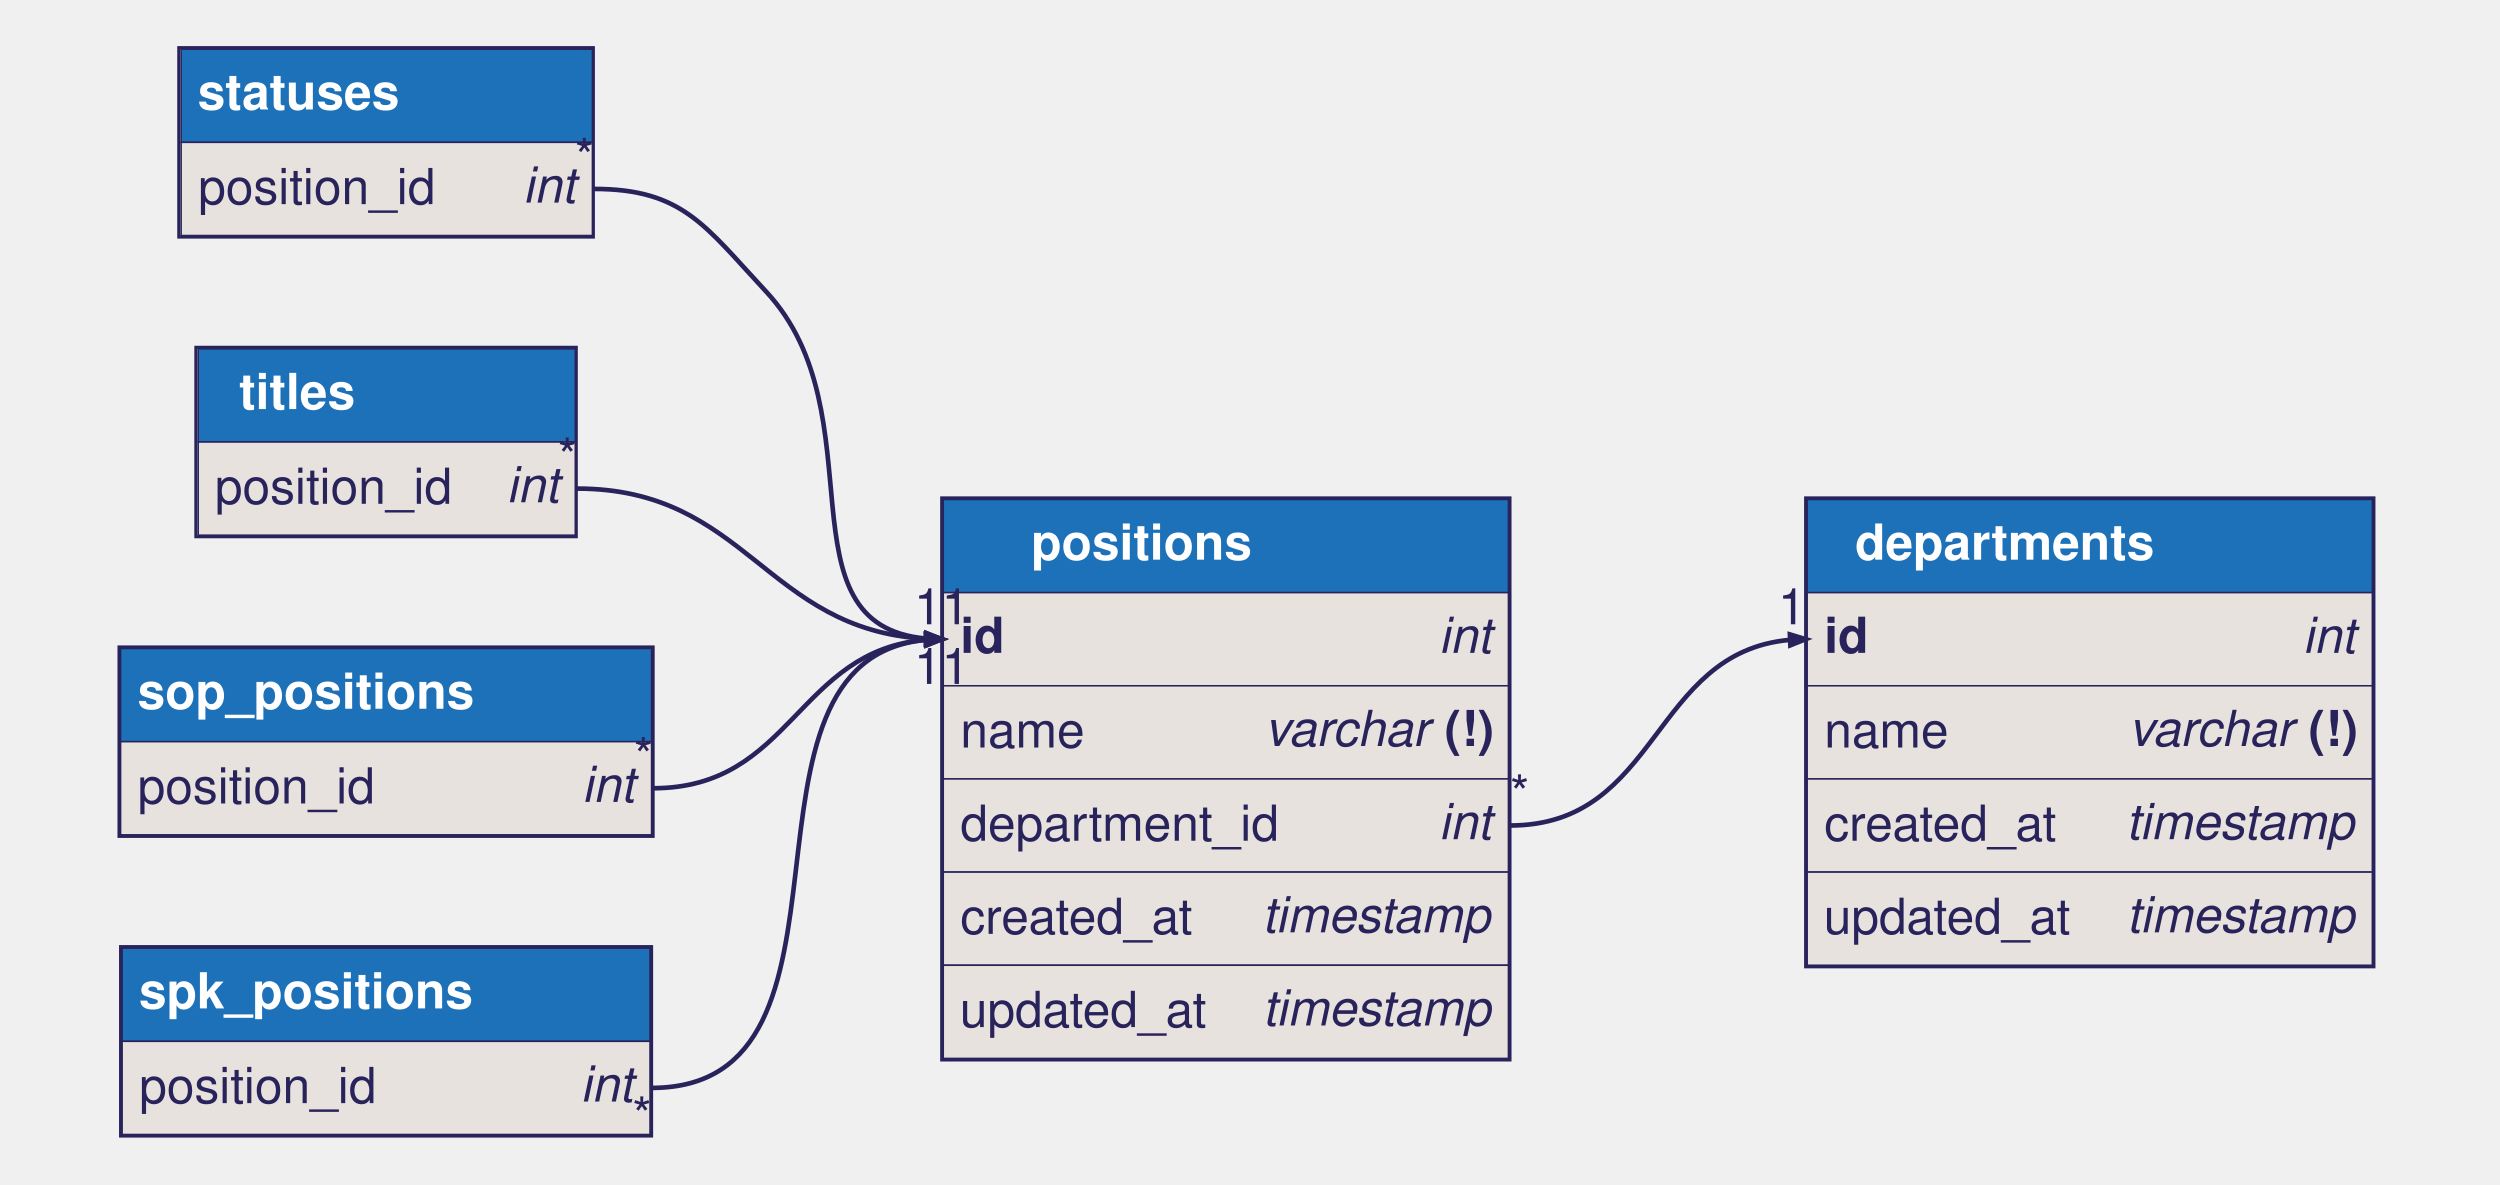
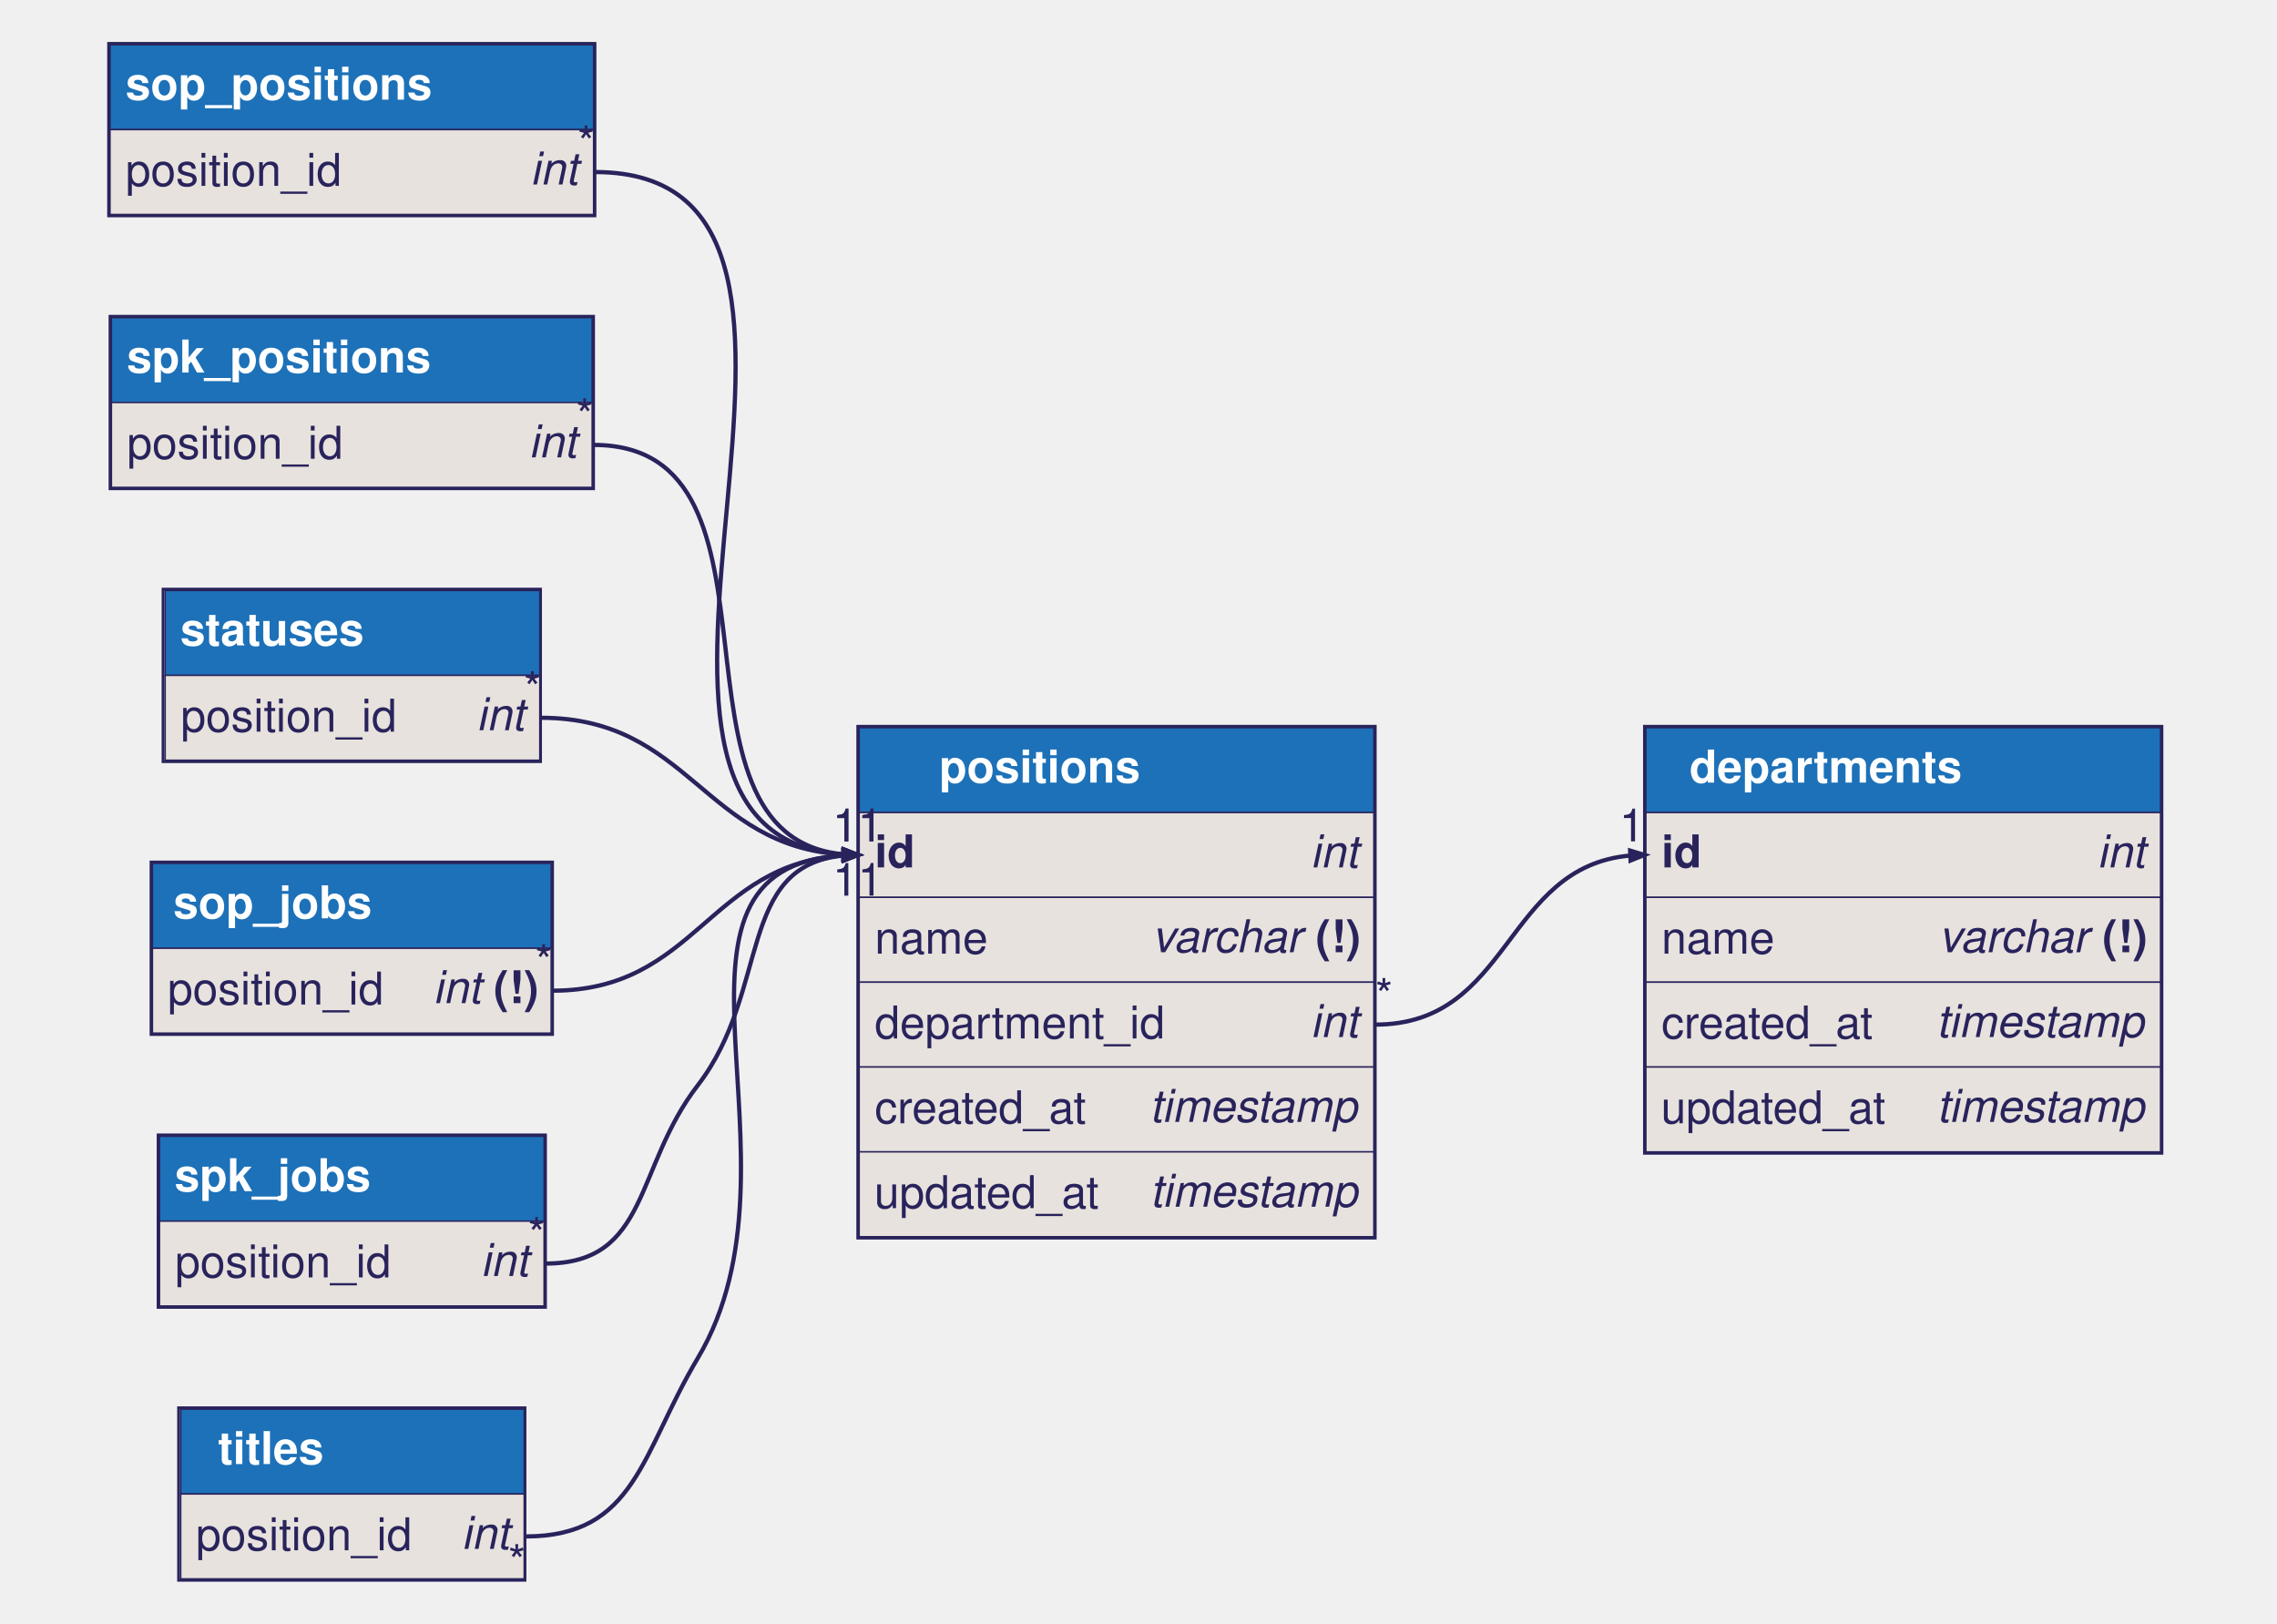
- <svg xmlns="http://www.w3.org/2000/svg" width="1610pt" height="763pt" viewBox="0.00 0.00 1610.18 763.07">
-   <g id="graph0" class="graph" transform="scale(1 1) rotate(0) translate(4 759.07)">
+ <svg xmlns="http://www.w3.org/2000/svg" width="1610pt" height="1148pt" viewBox="0.00 0.00 1610.18 1148.36">
+   <g id="graph0" class="graph" transform="scale(1 1) rotate(0) translate(4 1144.36)">
    <g id="departments" class="node">
-       <ellipse fill="none" stroke="black" stroke-width="0" cx="1341.96" cy="-287.39" rx="260.43" ry="214.92" />
-       <polygon fill="#1d71b8" stroke="transparent" points="1159.96,-377.39 1159.96,-437.39 1523.96,-437.39 1523.96,-377.39 1159.96,-377.39" />
-       <polygon fill="none" stroke="#29235c" points="1159.96,-377.39 1159.96,-437.39 1523.96,-437.39 1523.96,-377.39 1159.96,-377.39" />
-       <text text-anchor="start" x="1190.8" y="-398.59" font-family="Helvetica,sans-Serif" font-weight="bold" font-size="32.00" fill="#ffffff">       departments       </text>
-       <polygon fill="#e7e2dd" stroke="transparent" points="1159.96,-317.39 1159.96,-377.39 1523.96,-377.39 1523.96,-317.39 1159.96,-317.39" />
-       <polygon fill="none" stroke="#29235c" points="1159.96,-317.39 1159.96,-377.39 1523.96,-377.39 1523.96,-317.39 1159.96,-317.39" />
-       <text text-anchor="start" x="1170.96" y="-338.59" font-family="Helvetica,sans-Serif" font-weight="bold" font-size="32.00" fill="#29235c">id</text>
-       <text text-anchor="start" x="1195.85" y="-338.59" font-family="Helvetica,sans-Serif" font-size="32.00" fill="#29235c">    </text>
-       <text text-anchor="start" x="1479.18" y="-338.59" font-family="Helvetica,sans-Serif" font-style="italic" font-size="32.00" fill="#29235c">int</text>
-       <polygon fill="#e7e2dd" stroke="transparent" points="1159.96,-257.39 1159.96,-317.39 1523.96,-317.39 1523.96,-257.39 1159.96,-257.39" />
-       <polygon fill="none" stroke="#29235c" points="1159.96,-257.39 1159.96,-317.39 1523.96,-317.39 1523.96,-257.39 1159.96,-257.39" />
-       <text text-anchor="start" x="1170.96" y="-277.59" font-family="Helvetica,sans-Serif" font-size="32.00" fill="#29235c">name    </text>
-       <text text-anchor="start" x="1367.2" y="-278.59" font-family="Helvetica,sans-Serif" font-style="italic" font-size="32.00" fill="#29235c">varchar</text>
-       <text text-anchor="start" x="1473.87" y="-278.59" font-family="Helvetica,sans-Serif" font-size="32.00" fill="#29235c"> </text>
-       <text text-anchor="start" x="1482.77" y="-278.59" font-family="Helvetica,sans-Serif" font-weight="bold" font-size="32.00" fill="#29235c">(!)</text>
-       <polygon fill="#e7e2dd" stroke="transparent" points="1159.96,-197.39 1159.96,-257.39 1523.96,-257.39 1523.96,-197.39 1159.96,-197.39" />
-       <polygon fill="none" stroke="#29235c" points="1159.96,-197.39 1159.96,-257.39 1523.96,-257.39 1523.96,-197.39 1159.96,-197.39" />
-       <text text-anchor="start" x="1170.96" y="-217.59" font-family="Helvetica,sans-Serif" font-size="32.00" fill="#29235c">created_at    </text>
-       <text text-anchor="start" x="1365.41" y="-218.59" font-family="Helvetica,sans-Serif" font-style="italic" font-size="32.00" fill="#29235c">timestamp</text>
-       <polygon fill="#e7e2dd" stroke="transparent" points="1159.96,-137.39 1159.96,-197.39 1523.96,-197.39 1523.96,-137.39 1159.96,-137.39" />
-       <polygon fill="none" stroke="#29235c" points="1159.96,-137.39 1159.96,-197.39 1523.96,-197.39 1523.96,-137.39 1159.96,-137.39" />
-       <text text-anchor="start" x="1170.63" y="-157.59" font-family="Helvetica,sans-Serif" font-size="32.00" fill="#29235c">updated_at    </text>
-       <text text-anchor="start" x="1365.68" y="-158.59" font-family="Helvetica,sans-Serif" font-style="italic" font-size="32.00" fill="#29235c">timestamp</text>
-       <polygon fill="none" stroke="#29235c" stroke-width="2" points="1158.96,-136.39 1158.96,-438.39 1524.96,-438.39 1524.96,-136.39 1158.96,-136.39" />
+       <ellipse fill="none" stroke="black" stroke-width="0" cx="1341.96" cy="-479.68" rx="260.43" ry="214.92" />
+       <polygon fill="#1d71b8" stroke="transparent" points="1159.96,-569.68 1159.96,-629.68 1523.96,-629.68 1523.96,-569.68 1159.96,-569.68" />
+       <polygon fill="none" stroke="#29235c" points="1159.96,-569.68 1159.96,-629.68 1523.96,-629.68 1523.96,-569.68 1159.96,-569.68" />
+       <text text-anchor="start" x="1190.8" y="-590.88" font-family="Helvetica,sans-Serif" font-weight="bold" font-size="32.00" fill="#ffffff">       departments       </text>
+       <polygon fill="#e7e2dd" stroke="transparent" points="1159.96,-509.68 1159.96,-569.68 1523.96,-569.68 1523.96,-509.68 1159.96,-509.68" />
+       <polygon fill="none" stroke="#29235c" points="1159.96,-509.68 1159.96,-569.68 1523.96,-569.68 1523.96,-509.68 1159.96,-509.68" />
+       <text text-anchor="start" x="1170.96" y="-530.88" font-family="Helvetica,sans-Serif" font-weight="bold" font-size="32.00" fill="#29235c">id</text>
+       <text text-anchor="start" x="1195.85" y="-530.88" font-family="Helvetica,sans-Serif" font-size="32.00" fill="#29235c">    </text>
+       <text text-anchor="start" x="1479.18" y="-530.88" font-family="Helvetica,sans-Serif" font-style="italic" font-size="32.00" fill="#29235c">int</text>
+       <polygon fill="#e7e2dd" stroke="transparent" points="1159.96,-449.68 1159.96,-509.68 1523.96,-509.68 1523.96,-449.68 1159.96,-449.68" />
+       <polygon fill="none" stroke="#29235c" points="1159.96,-449.68 1159.96,-509.68 1523.96,-509.68 1523.96,-449.68 1159.96,-449.68" />
+       <text text-anchor="start" x="1170.96" y="-469.88" font-family="Helvetica,sans-Serif" font-size="32.00" fill="#29235c">name    </text>
+       <text text-anchor="start" x="1367.2" y="-470.88" font-family="Helvetica,sans-Serif" font-style="italic" font-size="32.00" fill="#29235c">varchar</text>
+       <text text-anchor="start" x="1473.87" y="-470.88" font-family="Helvetica,sans-Serif" font-size="32.00" fill="#29235c"> </text>
+       <text text-anchor="start" x="1482.77" y="-470.88" font-family="Helvetica,sans-Serif" font-weight="bold" font-size="32.00" fill="#29235c">(!)</text>
+       <polygon fill="#e7e2dd" stroke="transparent" points="1159.96,-389.68 1159.96,-449.68 1523.96,-449.68 1523.96,-389.68 1159.96,-389.68" />
+       <polygon fill="none" stroke="#29235c" points="1159.96,-389.68 1159.96,-449.68 1523.96,-449.68 1523.96,-389.68 1159.96,-389.68" />
+       <text text-anchor="start" x="1170.96" y="-409.88" font-family="Helvetica,sans-Serif" font-size="32.00" fill="#29235c">created_at    </text>
+       <text text-anchor="start" x="1365.41" y="-410.88" font-family="Helvetica,sans-Serif" font-style="italic" font-size="32.00" fill="#29235c">timestamp</text>
+       <polygon fill="#e7e2dd" stroke="transparent" points="1159.96,-329.68 1159.96,-389.68 1523.96,-389.68 1523.96,-329.68 1159.96,-329.68" />
+       <polygon fill="none" stroke="#29235c" points="1159.96,-329.68 1159.96,-389.68 1523.96,-389.68 1523.96,-329.68 1159.96,-329.68" />
+       <text text-anchor="start" x="1170.63" y="-349.88" font-family="Helvetica,sans-Serif" font-size="32.00" fill="#29235c">updated_at    </text>
+       <text text-anchor="start" x="1365.68" y="-350.88" font-family="Helvetica,sans-Serif" font-style="italic" font-size="32.00" fill="#29235c">timestamp</text>
+       <polygon fill="none" stroke="#29235c" stroke-width="2" points="1158.96,-328.68 1158.96,-630.68 1524.96,-630.68 1524.96,-328.68 1158.96,-328.68" />
    </g>
    <g id="positions" class="node">
-       <ellipse fill="none" stroke="black" stroke-width="0" cx="785.53" cy="-257.39" rx="260.43" ry="257.27" />
-       <polygon fill="#1d71b8" stroke="transparent" points="603.53,-377.39 603.53,-437.39 967.53,-437.39 967.53,-377.39 603.53,-377.39" />
-       <polygon fill="none" stroke="#29235c" points="603.53,-377.39 603.53,-437.39 967.53,-437.39 967.53,-377.39 603.53,-377.39" />
-       <text text-anchor="start" x="660.16" y="-398.59" font-family="Helvetica,sans-Serif" font-weight="bold" font-size="32.00" fill="#ffffff">       positions       </text>
-       <polygon fill="#e7e2dd" stroke="transparent" points="603.53,-317.39 603.53,-377.39 967.53,-377.39 967.53,-317.39 603.53,-317.39" />
-       <polygon fill="none" stroke="#29235c" points="603.53,-317.39 603.53,-377.39 967.53,-377.39 967.53,-317.39 603.53,-317.39" />
-       <text text-anchor="start" x="614.53" y="-338.59" font-family="Helvetica,sans-Serif" font-weight="bold" font-size="32.00" fill="#29235c">id</text>
-       <text text-anchor="start" x="639.42" y="-338.59" font-family="Helvetica,sans-Serif" font-size="32.00" fill="#29235c">    </text>
-       <text text-anchor="start" x="922.75" y="-338.59" font-family="Helvetica,sans-Serif" font-style="italic" font-size="32.00" fill="#29235c">int</text>
-       <polygon fill="#e7e2dd" stroke="transparent" points="603.53,-257.39 603.53,-317.39 967.53,-317.39 967.53,-257.39 603.53,-257.39" />
-       <polygon fill="none" stroke="#29235c" points="603.53,-257.39 603.53,-317.39 967.53,-317.39 967.53,-257.39 603.53,-257.39" />
-       <text text-anchor="start" x="614.53" y="-277.59" font-family="Helvetica,sans-Serif" font-size="32.00" fill="#29235c">name    </text>
-       <text text-anchor="start" x="810.77" y="-278.59" font-family="Helvetica,sans-Serif" font-style="italic" font-size="32.00" fill="#29235c">varchar</text>
-       <text text-anchor="start" x="917.44" y="-278.59" font-family="Helvetica,sans-Serif" font-size="32.00" fill="#29235c"> </text>
-       <text text-anchor="start" x="926.33" y="-278.59" font-family="Helvetica,sans-Serif" font-weight="bold" font-size="32.00" fill="#29235c">(!)</text>
-       <polygon fill="#e7e2dd" stroke="transparent" points="603.53,-197.39 603.53,-257.39 967.53,-257.39 967.53,-197.39 603.53,-197.39" />
-       <polygon fill="none" stroke="#29235c" points="603.53,-197.39 603.53,-257.39 967.53,-257.39 967.53,-197.39 603.53,-197.39" />
-       <text text-anchor="start" x="614.53" y="-217.59" font-family="Helvetica,sans-Serif" font-size="32.00" fill="#29235c">department_id    </text>
-       <text text-anchor="start" x="922.75" y="-218.59" font-family="Helvetica,sans-Serif" font-style="italic" font-size="32.00" fill="#29235c">int</text>
-       <polygon fill="#e7e2dd" stroke="transparent" points="603.53,-137.39 603.53,-197.39 967.53,-197.39 967.53,-137.39 603.53,-137.39" />
-       <polygon fill="none" stroke="#29235c" points="603.53,-137.39 603.53,-197.39 967.53,-197.39 967.53,-137.39 603.53,-137.39" />
-       <text text-anchor="start" x="614.53" y="-157.59" font-family="Helvetica,sans-Serif" font-size="32.00" fill="#29235c">created_at    </text>
-       <text text-anchor="start" x="808.97" y="-158.59" font-family="Helvetica,sans-Serif" font-style="italic" font-size="32.00" fill="#29235c">timestamp</text>
-       <polygon fill="#e7e2dd" stroke="transparent" points="603.53,-77.39 603.53,-137.39 967.53,-137.39 967.53,-77.39 603.53,-77.39" />
-       <polygon fill="none" stroke="#29235c" points="603.53,-77.39 603.53,-137.39 967.53,-137.39 967.53,-77.39 603.53,-77.39" />
-       <text text-anchor="start" x="614.2" y="-97.59" font-family="Helvetica,sans-Serif" font-size="32.00" fill="#29235c">updated_at    </text>
-       <text text-anchor="start" x="809.25" y="-98.59" font-family="Helvetica,sans-Serif" font-style="italic" font-size="32.00" fill="#29235c">timestamp</text>
-       <polygon fill="none" stroke="#29235c" stroke-width="2" points="602.53,-76.39 602.53,-438.39 968.53,-438.39 968.53,-76.39 602.53,-76.39" />
+       <ellipse fill="none" stroke="black" stroke-width="0" cx="785.53" cy="-449.68" rx="260.43" ry="257.27" />
+       <polygon fill="#1d71b8" stroke="transparent" points="603.53,-569.68 603.53,-629.68 967.53,-629.68 967.53,-569.68 603.53,-569.68" />
+       <polygon fill="none" stroke="#29235c" points="603.53,-569.68 603.53,-629.68 967.53,-629.68 967.53,-569.68 603.53,-569.68" />
+       <text text-anchor="start" x="660.16" y="-590.88" font-family="Helvetica,sans-Serif" font-weight="bold" font-size="32.00" fill="#ffffff">       positions       </text>
+       <polygon fill="#e7e2dd" stroke="transparent" points="603.53,-509.68 603.53,-569.68 967.53,-569.68 967.53,-509.68 603.53,-509.68" />
+       <polygon fill="none" stroke="#29235c" points="603.53,-509.68 603.53,-569.68 967.53,-569.68 967.53,-509.68 603.53,-509.68" />
+       <text text-anchor="start" x="614.53" y="-530.88" font-family="Helvetica,sans-Serif" font-weight="bold" font-size="32.00" fill="#29235c">id</text>
+       <text text-anchor="start" x="639.42" y="-530.88" font-family="Helvetica,sans-Serif" font-size="32.00" fill="#29235c">    </text>
+       <text text-anchor="start" x="922.75" y="-530.88" font-family="Helvetica,sans-Serif" font-style="italic" font-size="32.00" fill="#29235c">int</text>
+       <polygon fill="#e7e2dd" stroke="transparent" points="603.53,-449.68 603.53,-509.68 967.53,-509.68 967.53,-449.68 603.53,-449.68" />
+       <polygon fill="none" stroke="#29235c" points="603.53,-449.68 603.53,-509.68 967.53,-509.68 967.53,-449.68 603.53,-449.68" />
+       <text text-anchor="start" x="614.53" y="-469.88" font-family="Helvetica,sans-Serif" font-size="32.00" fill="#29235c">name    </text>
+       <text text-anchor="start" x="810.77" y="-470.88" font-family="Helvetica,sans-Serif" font-style="italic" font-size="32.00" fill="#29235c">varchar</text>
+       <text text-anchor="start" x="917.44" y="-470.88" font-family="Helvetica,sans-Serif" font-size="32.00" fill="#29235c"> </text>
+       <text text-anchor="start" x="926.33" y="-470.88" font-family="Helvetica,sans-Serif" font-weight="bold" font-size="32.00" fill="#29235c">(!)</text>
+       <polygon fill="#e7e2dd" stroke="transparent" points="603.53,-389.68 603.53,-449.68 967.53,-449.68 967.53,-389.68 603.53,-389.68" />
+       <polygon fill="none" stroke="#29235c" points="603.53,-389.68 603.53,-449.68 967.53,-449.68 967.53,-389.68 603.53,-389.68" />
+       <text text-anchor="start" x="614.53" y="-409.88" font-family="Helvetica,sans-Serif" font-size="32.00" fill="#29235c">department_id    </text>
+       <text text-anchor="start" x="922.75" y="-410.88" font-family="Helvetica,sans-Serif" font-style="italic" font-size="32.00" fill="#29235c">int</text>
+       <polygon fill="#e7e2dd" stroke="transparent" points="603.53,-329.68 603.53,-389.68 967.53,-389.68 967.53,-329.68 603.53,-329.68" />
+       <polygon fill="none" stroke="#29235c" points="603.53,-329.68 603.53,-389.68 967.53,-389.68 967.53,-329.68 603.53,-329.68" />
+       <text text-anchor="start" x="614.53" y="-349.88" font-family="Helvetica,sans-Serif" font-size="32.00" fill="#29235c">created_at    </text>
+       <text text-anchor="start" x="808.97" y="-350.88" font-family="Helvetica,sans-Serif" font-style="italic" font-size="32.00" fill="#29235c">timestamp</text>
+       <polygon fill="#e7e2dd" stroke="transparent" points="603.53,-269.68 603.53,-329.68 967.53,-329.68 967.53,-269.68 603.53,-269.68" />
+       <polygon fill="none" stroke="#29235c" points="603.53,-269.68 603.53,-329.68 967.53,-329.68 967.53,-269.68 603.53,-269.68" />
+       <text text-anchor="start" x="614.2" y="-289.88" font-family="Helvetica,sans-Serif" font-size="32.00" fill="#29235c">updated_at    </text>
+       <text text-anchor="start" x="809.25" y="-290.88" font-family="Helvetica,sans-Serif" font-style="italic" font-size="32.00" fill="#29235c">timestamp</text>
+       <polygon fill="none" stroke="#29235c" stroke-width="2" points="602.53,-268.68 602.53,-630.68 968.53,-630.68 968.53,-268.68 602.53,-268.68" />
    </g>
    <g id="edge2" class="edge">
-       <path fill="none" stroke="#29235c" stroke-width="3" d="M968.53,-227.39C1065.05,-227.39 1059.47,-339.1 1148.81,-346.95" />
-       <polygon fill="#29235c" stroke="#29235c" stroke-width="3" points="1148.82,-350.46 1158.96,-347.39 1149.12,-343.46 1148.82,-350.46" />
-       <text text-anchor="middle" x="1150.07" y="-356.99" font-family="Helvetica,sans-Serif" font-size="32.00" fill="#29235c">1</text>
-       <text text-anchor="middle" x="974.76" y="-236.99" font-family="Helvetica,sans-Serif" font-size="32.00" fill="#29235c">*</text>
+       <path fill="none" stroke="#29235c" stroke-width="3" d="M968.53,-419.68C1065.05,-419.68 1059.47,-531.39 1148.81,-539.25" />
+       <polygon fill="#29235c" stroke="#29235c" stroke-width="3" points="1148.82,-542.75 1158.96,-539.68 1149.12,-535.76 1148.82,-542.75" />
+       <text text-anchor="middle" x="1150.07" y="-549.28" font-family="Helvetica,sans-Serif" font-size="32.00" fill="#29235c">1</text>
+       <text text-anchor="middle" x="974.76" y="-429.28" font-family="Helvetica,sans-Serif" font-size="32.00" fill="#29235c">*</text>
    </g>
    <g id="sop_positions" class="node">
-       <ellipse fill="none" stroke="black" stroke-width="0" cx="244.66" cy="-281.39" rx="244.82" ry="87.86" />
-       <polygon fill="#1d71b8" stroke="transparent" points="73.66,-281.39 73.66,-341.39 415.66,-341.39 415.66,-281.39 73.66,-281.39" />
-       <polygon fill="none" stroke="#29235c" points="73.66,-281.39 73.66,-341.39 415.66,-341.39 415.66,-281.39 73.66,-281.39" />
-       <text text-anchor="start" x="84.6" y="-302.59" font-family="Helvetica,sans-Serif" font-weight="bold" font-size="32.00" fill="#ffffff">       sop_positions       </text>
-       <polygon fill="#e7e2dd" stroke="transparent" points="73.66,-221.39 73.66,-281.39 415.66,-281.39 415.66,-221.39 73.66,-221.39" />
-       <polygon fill="none" stroke="#29235c" points="73.66,-221.39 73.66,-281.39 415.66,-281.39 415.66,-221.39 73.66,-221.39" />
-       <text text-anchor="start" x="84.66" y="-241.59" font-family="Helvetica,sans-Serif" font-size="32.00" fill="#29235c">position_id    </text>
-       <text text-anchor="start" x="370.88" y="-242.59" font-family="Helvetica,sans-Serif" font-style="italic" font-size="32.00" fill="#29235c">int</text>
-       <polygon fill="none" stroke="#29235c" stroke-width="2" points="72.66,-220.39 72.66,-342.39 416.66,-342.39 416.66,-220.39 72.66,-220.39" />
+       <ellipse fill="none" stroke="black" stroke-width="0" cx="244.66" cy="-1052.68" rx="244.82" ry="87.86" />
+       <polygon fill="#1d71b8" stroke="transparent" points="73.66,-1052.68 73.66,-1112.68 415.66,-1112.68 415.66,-1052.68 73.66,-1052.68" />
+       <polygon fill="none" stroke="#29235c" points="73.66,-1052.68 73.66,-1112.68 415.66,-1112.68 415.66,-1052.68 73.66,-1052.68" />
+       <text text-anchor="start" x="84.6" y="-1073.88" font-family="Helvetica,sans-Serif" font-weight="bold" font-size="32.00" fill="#ffffff">       sop_positions       </text>
+       <polygon fill="#e7e2dd" stroke="transparent" points="73.66,-992.68 73.66,-1052.68 415.66,-1052.68 415.66,-992.68 73.66,-992.68" />
+       <polygon fill="none" stroke="#29235c" points="73.66,-992.68 73.66,-1052.68 415.66,-1052.68 415.66,-992.68 73.66,-992.68" />
+       <text text-anchor="start" x="84.66" y="-1012.88" font-family="Helvetica,sans-Serif" font-size="32.00" fill="#29235c">position_id    </text>
+       <text text-anchor="start" x="370.88" y="-1013.88" font-family="Helvetica,sans-Serif" font-style="italic" font-size="32.00" fill="#29235c">int</text>
+       <polygon fill="none" stroke="#29235c" stroke-width="2" points="72.66,-991.68 72.66,-1113.68 416.66,-1113.68 416.66,-991.68 72.66,-991.68" />
    </g>
    <g id="edge4" class="edge">
-       <path fill="none" stroke="#29235c" stroke-width="3" d="M416.66,-251.39C506.1,-251.39 509.43,-340.21 592.3,-346.98" />
-       <polygon fill="#29235c" stroke="#29235c" stroke-width="3" points="592.4,-350.49 602.53,-347.39 592.68,-343.49 592.4,-350.49" />
-       <text text-anchor="middle" x="593.64" y="-356.99" font-family="Helvetica,sans-Serif" font-size="32.00" fill="#29235c">1</text>
-       <text text-anchor="middle" x="410.44" y="-260.99" font-family="Helvetica,sans-Serif" font-size="32.00" fill="#29235c">*</text>
+       <path fill="none" stroke="#29235c" stroke-width="3" d="M416.66,-1022.68C643.19,-1022.68 380.7,-554.19 592.43,-540.01" />
+       <polygon fill="#29235c" stroke="#29235c" stroke-width="3" points="592.65,-543.5 602.53,-539.68 592.42,-536.51 592.65,-543.5" />
+       <text text-anchor="middle" x="593.64" y="-549.28" font-family="Helvetica,sans-Serif" font-size="32.00" fill="#29235c">1</text>
+       <text text-anchor="middle" x="410.44" y="-1032.28" font-family="Helvetica,sans-Serif" font-size="32.00" fill="#29235c">*</text>
    </g>
    <g id="spk_positions" class="node">
-       <ellipse fill="none" stroke="black" stroke-width="0" cx="244.66" cy="-88.39" rx="243.49" ry="87.86" />
-       <polygon fill="#1d71b8" stroke="transparent" points="74.66,-88.39 74.66,-148.39 414.66,-148.39 414.66,-88.39 74.66,-88.39" />
-       <polygon fill="none" stroke="#29235c" points="74.66,-88.39 74.66,-148.39 414.66,-148.39 414.66,-88.39 74.66,-88.39" />
-       <text text-anchor="start" x="85.5" y="-109.59" font-family="Helvetica,sans-Serif" font-weight="bold" font-size="32.00" fill="#ffffff">       spk_positions       </text>
-       <polygon fill="#e7e2dd" stroke="transparent" points="74.66,-28.39 74.66,-88.39 414.66,-88.39 414.66,-28.39 74.66,-28.39" />
-       <polygon fill="none" stroke="#29235c" points="74.66,-28.39 74.66,-88.39 414.66,-88.39 414.66,-28.39 74.66,-28.39" />
-       <text text-anchor="start" x="85.66" y="-48.59" font-family="Helvetica,sans-Serif" font-size="32.00" fill="#29235c">position_id    </text>
-       <text text-anchor="start" x="369.88" y="-49.59" font-family="Helvetica,sans-Serif" font-style="italic" font-size="32.00" fill="#29235c">int</text>
-       <polygon fill="none" stroke="#29235c" stroke-width="2" points="73.66,-27.39 73.66,-149.39 415.66,-149.39 415.66,-27.39 73.66,-27.39" />
+       <ellipse fill="none" stroke="black" stroke-width="0" cx="244.66" cy="-859.68" rx="243.49" ry="87.86" />
+       <polygon fill="#1d71b8" stroke="transparent" points="74.66,-859.68 74.66,-919.68 414.66,-919.68 414.66,-859.68 74.66,-859.68" />
+       <polygon fill="none" stroke="#29235c" points="74.66,-859.68 74.66,-919.68 414.66,-919.68 414.66,-859.68 74.66,-859.68" />
+       <text text-anchor="start" x="85.5" y="-880.88" font-family="Helvetica,sans-Serif" font-weight="bold" font-size="32.00" fill="#ffffff">       spk_positions       </text>
+       <polygon fill="#e7e2dd" stroke="transparent" points="74.66,-799.68 74.66,-859.68 414.66,-859.68 414.66,-799.68 74.66,-799.68" />
+       <polygon fill="none" stroke="#29235c" points="74.66,-799.68 74.66,-859.68 414.66,-859.68 414.66,-799.68 74.66,-799.68" />
+       <text text-anchor="start" x="85.66" y="-819.88" font-family="Helvetica,sans-Serif" font-size="32.00" fill="#29235c">position_id    </text>
+       <text text-anchor="start" x="369.88" y="-820.88" font-family="Helvetica,sans-Serif" font-style="italic" font-size="32.00" fill="#29235c">int</text>
+       <polygon fill="none" stroke="#29235c" stroke-width="2" points="73.66,-798.68 73.66,-920.68 415.66,-920.68 415.66,-798.68 73.66,-798.68" />
    </g>
    <g id="edge6" class="edge">
-       <path fill="none" stroke="#29235c" stroke-width="3" d="M415.66,-58.39C565.03,-58.39 455.01,-334 592.22,-346.92" />
-       <polygon fill="#29235c" stroke="#29235c" stroke-width="3" points="592.38,-350.43 602.53,-347.39 592.7,-343.44 592.38,-350.43" />
-       <text text-anchor="middle" x="611.43" y="-356.99" font-family="Helvetica,sans-Serif" font-size="32.00" fill="#29235c">1</text>
-       <text text-anchor="middle" x="409.44" y="-29.59" font-family="Helvetica,sans-Serif" font-size="32.00" fill="#29235c">*</text>
+       <path fill="none" stroke="#29235c" stroke-width="3" d="M415.66,-829.68C565.4,-829.68 454.67,-553.12 592.2,-540.15" />
+       <polygon fill="#29235c" stroke="#29235c" stroke-width="3" points="592.7,-543.63 602.53,-539.68 592.38,-536.64 592.7,-543.63" />
+       <text text-anchor="middle" x="611.43" y="-549.28" font-family="Helvetica,sans-Serif" font-size="32.00" fill="#29235c">1</text>
+       <text text-anchor="middle" x="409.44" y="-839.28" font-family="Helvetica,sans-Serif" font-size="32.00" fill="#29235c">*</text>
    </g>
    <g id="statuses" class="node">
-       <ellipse fill="none" stroke="black" stroke-width="0" cx="244.66" cy="-667.39" rx="190.42" ry="87.86" />
-       <polygon fill="#1d71b8" stroke="transparent" points="112.66,-667.39 112.66,-727.39 377.66,-727.39 377.66,-667.39 112.66,-667.39" />
-       <polygon fill="none" stroke="#29235c" points="112.66,-667.39 112.66,-727.39 377.66,-727.39 377.66,-667.39 112.66,-667.39" />
-       <text text-anchor="start" x="123.33" y="-688.59" font-family="Helvetica,sans-Serif" font-weight="bold" font-size="32.00" fill="#ffffff">       statuses       </text>
-       <polygon fill="#e7e2dd" stroke="transparent" points="112.66,-607.39 112.66,-667.39 377.66,-667.39 377.66,-607.39 112.66,-607.39" />
-       <polygon fill="none" stroke="#29235c" points="112.66,-607.39 112.66,-667.39 377.66,-667.39 377.66,-607.39 112.66,-607.39" />
-       <text text-anchor="start" x="123.66" y="-627.59" font-family="Helvetica,sans-Serif" font-size="32.00" fill="#29235c">position_id    </text>
-       <text text-anchor="start" x="332.88" y="-628.59" font-family="Helvetica,sans-Serif" font-style="italic" font-size="32.00" fill="#29235c">int</text>
-       <polygon fill="none" stroke="#29235c" stroke-width="2" points="111.16,-606.39 111.16,-728.39 378.16,-728.39 378.16,-606.39 111.16,-606.39" />
+       <ellipse fill="none" stroke="black" stroke-width="0" cx="244.66" cy="-666.68" rx="190.42" ry="87.86" />
+       <polygon fill="#1d71b8" stroke="transparent" points="112.66,-666.68 112.66,-726.68 377.66,-726.68 377.66,-666.68 112.66,-666.68" />
+       <polygon fill="none" stroke="#29235c" points="112.66,-666.68 112.66,-726.68 377.66,-726.68 377.66,-666.68 112.66,-666.68" />
+       <text text-anchor="start" x="123.33" y="-687.88" font-family="Helvetica,sans-Serif" font-weight="bold" font-size="32.00" fill="#ffffff">       statuses       </text>
+       <polygon fill="#e7e2dd" stroke="transparent" points="112.66,-606.68 112.66,-666.68 377.66,-666.68 377.66,-606.68 112.66,-606.68" />
+       <polygon fill="none" stroke="#29235c" points="112.66,-606.68 112.66,-666.68 377.66,-666.68 377.66,-606.68 112.66,-606.68" />
+       <text text-anchor="start" x="123.66" y="-626.88" font-family="Helvetica,sans-Serif" font-size="32.00" fill="#29235c">position_id    </text>
+       <text text-anchor="start" x="332.88" y="-627.88" font-family="Helvetica,sans-Serif" font-style="italic" font-size="32.00" fill="#29235c">int</text>
+       <polygon fill="none" stroke="#29235c" stroke-width="2" points="111.16,-605.68 111.16,-727.68 378.16,-727.68 378.16,-605.68 111.16,-605.68" />
    </g>
    <g id="edge8" class="edge">
-       <path fill="none" stroke="#29235c" stroke-width="3" d="M378.66,-637.39C435.92,-637.39 450.26,-613.27 489.32,-571.39 562.94,-492.43 495.62,-356.5 592.32,-347.82" />
-       <polygon fill="#29235c" stroke="#29235c" stroke-width="3" points="592.69,-351.31 602.53,-347.39 592.39,-344.32 592.69,-351.31" />
-       <text text-anchor="middle" x="593.64" y="-318.59" font-family="Helvetica,sans-Serif" font-size="32.00" fill="#29235c">1</text>
-       <text text-anchor="middle" x="372.44" y="-646.99" font-family="Helvetica,sans-Serif" font-size="32.00" fill="#29235c">*</text>
+       <path fill="none" stroke="#29235c" stroke-width="3" d="M378.66,-636.68C483.6,-636.68 493.54,-545.83 592.36,-539.98" />
+       <polygon fill="#29235c" stroke="#29235c" stroke-width="3" points="592.64,-543.47 602.53,-539.68 592.44,-536.47 592.64,-543.47" />
+       <text text-anchor="middle" x="593.64" y="-510.88" font-family="Helvetica,sans-Serif" font-size="32.00" fill="#29235c">1</text>
+       <text text-anchor="middle" x="372.44" y="-646.28" font-family="Helvetica,sans-Serif" font-size="32.00" fill="#29235c">*</text>
+     </g>
+     <g id="sop_jobs" class="node">
+       <ellipse fill="none" stroke="black" stroke-width="0" cx="244.66" cy="-473.68" rx="202.47" ry="87.86" />
+       <polygon fill="#1d71b8" stroke="transparent" points="103.66,-473.68 103.66,-533.68 385.66,-533.68 385.66,-473.68 103.66,-473.68" />
+       <polygon fill="none" stroke="#29235c" points="103.66,-473.68 103.66,-533.68 385.66,-533.68 385.66,-473.68 103.66,-473.68" />
+       <text text-anchor="start" x="118.39" y="-494.88" font-family="Helvetica,sans-Serif" font-weight="bold" font-size="32.00" fill="#ffffff">       sop_jobs       </text>
+       <polygon fill="#e7e2dd" stroke="transparent" points="103.66,-413.68 103.66,-473.68 385.66,-473.68 385.66,-413.68 103.66,-413.68" />
+       <polygon fill="none" stroke="#29235c" points="103.66,-413.68 103.66,-473.68 385.66,-473.68 385.66,-413.68 103.66,-413.68" />
+       <text text-anchor="start" x="114.41" y="-433.88" font-family="Helvetica,sans-Serif" font-size="32.00" fill="#29235c">position_id    </text>
+       <text text-anchor="start" x="302.22" y="-434.88" font-family="Helvetica,sans-Serif" font-style="italic" font-size="32.00" fill="#29235c">int</text>
+       <text text-anchor="start" x="336" y="-434.88" font-family="Helvetica,sans-Serif" font-size="32.00" fill="#29235c"> </text>
+       <text text-anchor="start" x="344.9" y="-434.88" font-family="Helvetica,sans-Serif" font-weight="bold" font-size="32.00" fill="#29235c">(!)</text>
+       <polygon fill="none" stroke="#29235c" stroke-width="2" points="102.66,-412.68 102.66,-534.68 386.66,-534.68 386.66,-412.68 102.66,-412.68" />
+     </g>
+     <g id="edge10" class="edge">
+       <path fill="none" stroke="#29235c" stroke-width="3" d="M386.66,-443.68C488.18,-443.68 497.03,-533.41 592.39,-539.37" />
+       <polygon fill="#29235c" stroke="#29235c" stroke-width="3" points="592.43,-542.87 602.53,-539.68 592.65,-535.88 592.43,-542.87" />
+       <text text-anchor="middle" x="611.43" y="-510.88" font-family="Helvetica,sans-Serif" font-size="32.00" fill="#29235c">1</text>
+       <text text-anchor="middle" x="380.44" y="-453.28" font-family="Helvetica,sans-Serif" font-size="32.00" fill="#29235c">*</text>
+     </g>
+     <g id="spk_jobs" class="node">
+       <ellipse fill="none" stroke="black" stroke-width="0" cx="244.66" cy="-280.68" rx="195.32" ry="87.86" />
+       <polygon fill="#1d71b8" stroke="transparent" points="108.66,-280.68 108.66,-340.68 380.66,-340.68 380.66,-280.68 108.66,-280.68" />
+       <polygon fill="none" stroke="#29235c" points="108.66,-280.68 108.66,-340.68 380.66,-340.68 380.66,-280.68 108.66,-280.68" />
+       <text text-anchor="start" x="119.28" y="-301.88" font-family="Helvetica,sans-Serif" font-weight="bold" font-size="32.00" fill="#ffffff">       spk_jobs       </text>
+       <polygon fill="#e7e2dd" stroke="transparent" points="108.66,-220.68 108.66,-280.68 380.66,-280.68 380.66,-220.68 108.66,-220.68" />
+       <polygon fill="none" stroke="#29235c" points="108.66,-220.68 108.66,-280.68 380.66,-280.68 380.66,-220.68 108.66,-220.68" />
+       <text text-anchor="start" x="119.66" y="-240.88" font-family="Helvetica,sans-Serif" font-size="32.00" fill="#29235c">position_id    </text>
+       <text text-anchor="start" x="335.88" y="-241.88" font-family="Helvetica,sans-Serif" font-style="italic" font-size="32.00" fill="#29235c">int</text>
+       <polygon fill="none" stroke="#29235c" stroke-width="2" points="107.66,-219.68 107.66,-341.68 381.66,-341.68 381.66,-219.68 107.66,-219.68" />
+     </g>
+     <g id="edge12" class="edge">
+       <path fill="none" stroke="#29235c" stroke-width="3" d="M381.66,-250.68C455.32,-250.68 444.33,-318.36 489.32,-376.68 540.98,-443.66 516.56,-532.08 592.26,-539.22" />
+       <polygon fill="#29235c" stroke="#29235c" stroke-width="3" points="592.39,-542.73 602.53,-539.68 592.7,-535.74 592.39,-542.73" />
+       <text text-anchor="middle" x="593.64" y="-549.28" font-family="Helvetica,sans-Serif" font-size="32.00" fill="#29235c">1</text>
+       <text text-anchor="middle" x="375.44" y="-260.28" font-family="Helvetica,sans-Serif" font-size="32.00" fill="#29235c">*</text>
    </g>
    <g id="titles" class="node">
-       <ellipse fill="none" stroke="black" stroke-width="0" cx="244.66" cy="-474.39" rx="174.81" ry="87.86" />
-       <polygon fill="#1d71b8" stroke="transparent" points="123.66,-474.39 123.66,-534.39 366.66,-534.39 366.66,-474.39 123.66,-474.39" />
-       <polygon fill="none" stroke="#29235c" points="123.66,-474.39 123.66,-534.39 366.66,-534.39 366.66,-474.39 123.66,-474.39" />
-       <text text-anchor="start" x="150.02" y="-495.59" font-family="Helvetica,sans-Serif" font-weight="bold" font-size="32.00" fill="#ffffff">       titles       </text>
-       <polygon fill="#e7e2dd" stroke="transparent" points="123.66,-414.39 123.66,-474.39 366.66,-474.39 366.66,-414.39 123.66,-414.39" />
-       <polygon fill="none" stroke="#29235c" points="123.66,-414.39 123.66,-474.39 366.66,-474.39 366.66,-414.39 123.66,-414.39" />
-       <text text-anchor="start" x="134.41" y="-434.59" font-family="Helvetica,sans-Serif" font-size="32.00" fill="#29235c">position_id    </text>
-       <text text-anchor="start" x="322.27" y="-435.59" font-family="Helvetica,sans-Serif" font-style="italic" font-size="32.00" fill="#29235c">int</text>
-       <polygon fill="none" stroke="#29235c" stroke-width="2" points="122.16,-413.39 122.16,-535.39 367.16,-535.39 367.16,-413.39 122.16,-413.39" />
+       <ellipse fill="none" stroke="black" stroke-width="0" cx="244.66" cy="-87.68" rx="174.81" ry="87.86" />
+       <polygon fill="#1d71b8" stroke="transparent" points="123.66,-87.68 123.66,-147.68 366.66,-147.68 366.66,-87.68 123.66,-87.68" />
+       <polygon fill="none" stroke="#29235c" points="123.66,-87.68 123.66,-147.68 366.66,-147.68 366.66,-87.68 123.66,-87.68" />
+       <text text-anchor="start" x="150.02" y="-108.88" font-family="Helvetica,sans-Serif" font-weight="bold" font-size="32.00" fill="#ffffff">       titles       </text>
+       <polygon fill="#e7e2dd" stroke="transparent" points="123.66,-27.68 123.66,-87.68 366.66,-87.68 366.66,-27.68 123.66,-27.68" />
+       <polygon fill="none" stroke="#29235c" points="123.66,-27.68 123.66,-87.68 366.66,-87.68 366.66,-27.68 123.66,-27.68" />
+       <text text-anchor="start" x="134.41" y="-47.88" font-family="Helvetica,sans-Serif" font-size="32.00" fill="#29235c">position_id    </text>
+       <text text-anchor="start" x="322.27" y="-48.88" font-family="Helvetica,sans-Serif" font-style="italic" font-size="32.00" fill="#29235c">int</text>
+       <polygon fill="none" stroke="#29235c" stroke-width="2" points="122.16,-26.68 122.16,-148.68 367.16,-148.68 367.16,-26.68 122.16,-26.68" />
    </g>
-     <g id="edge10" class="edge">
-       <path fill="none" stroke="#29235c" stroke-width="3" d="M367.66,-444.39C477.07,-444.39 488.93,-353.35 592.24,-347.67" />
-       <polygon fill="#29235c" stroke="#29235c" stroke-width="3" points="592.63,-351.16 602.53,-347.39 592.44,-344.16 592.63,-351.16" />
-       <text text-anchor="middle" x="611.43" y="-318.59" font-family="Helvetica,sans-Serif" font-size="32.00" fill="#29235c">1</text>
-       <text text-anchor="middle" x="361.44" y="-453.99" font-family="Helvetica,sans-Serif" font-size="32.00" fill="#29235c">*</text>
+     <g id="edge14" class="edge">
+       <path fill="none" stroke="#29235c" stroke-width="3" d="M367.66,-57.68C445.5,-57.68 449.44,-116.83 489.32,-183.68 572.55,-323.2 442.32,-530.54 592.25,-539.39" />
+       <polygon fill="#29235c" stroke="#29235c" stroke-width="3" points="592.44,-542.9 602.53,-539.68 592.64,-535.9 592.44,-542.9" />
+       <text text-anchor="middle" x="611.43" y="-549.28" font-family="Helvetica,sans-Serif" font-size="32.00" fill="#29235c">1</text>
+       <text text-anchor="middle" x="361.44" y="-28.88" font-family="Helvetica,sans-Serif" font-size="32.00" fill="#29235c">*</text>
    </g>
  </g>
</svg>
